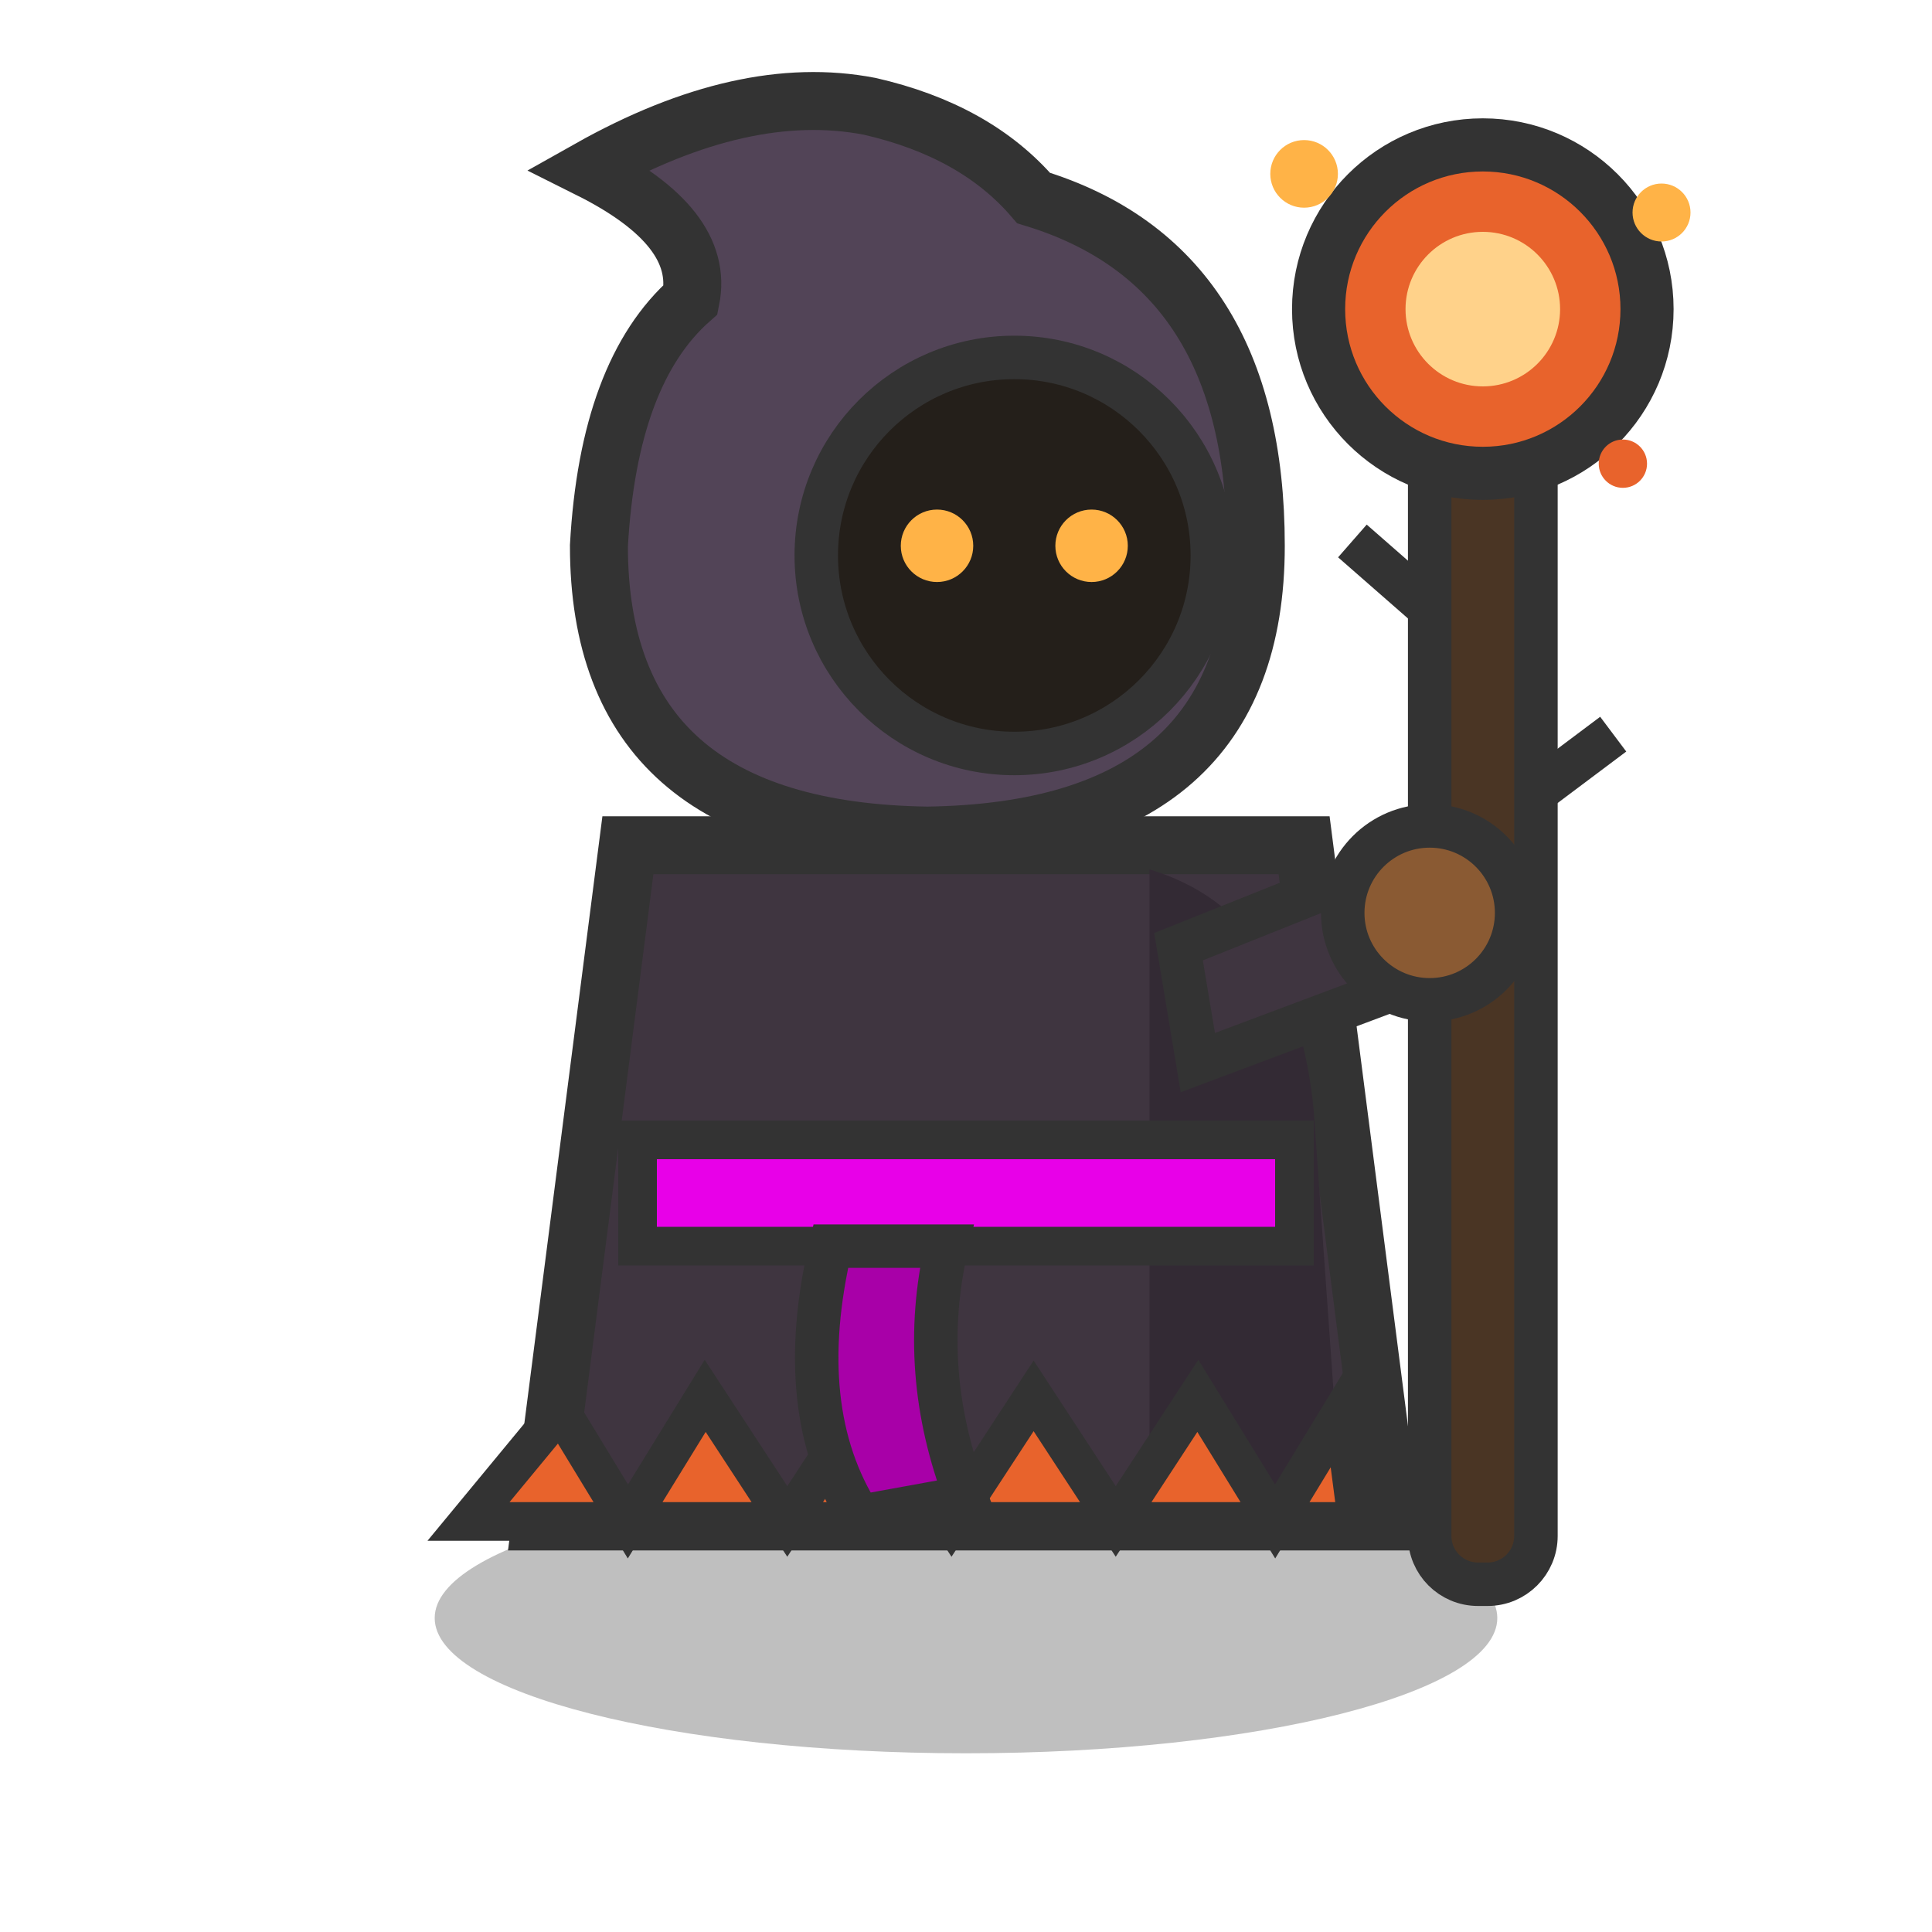
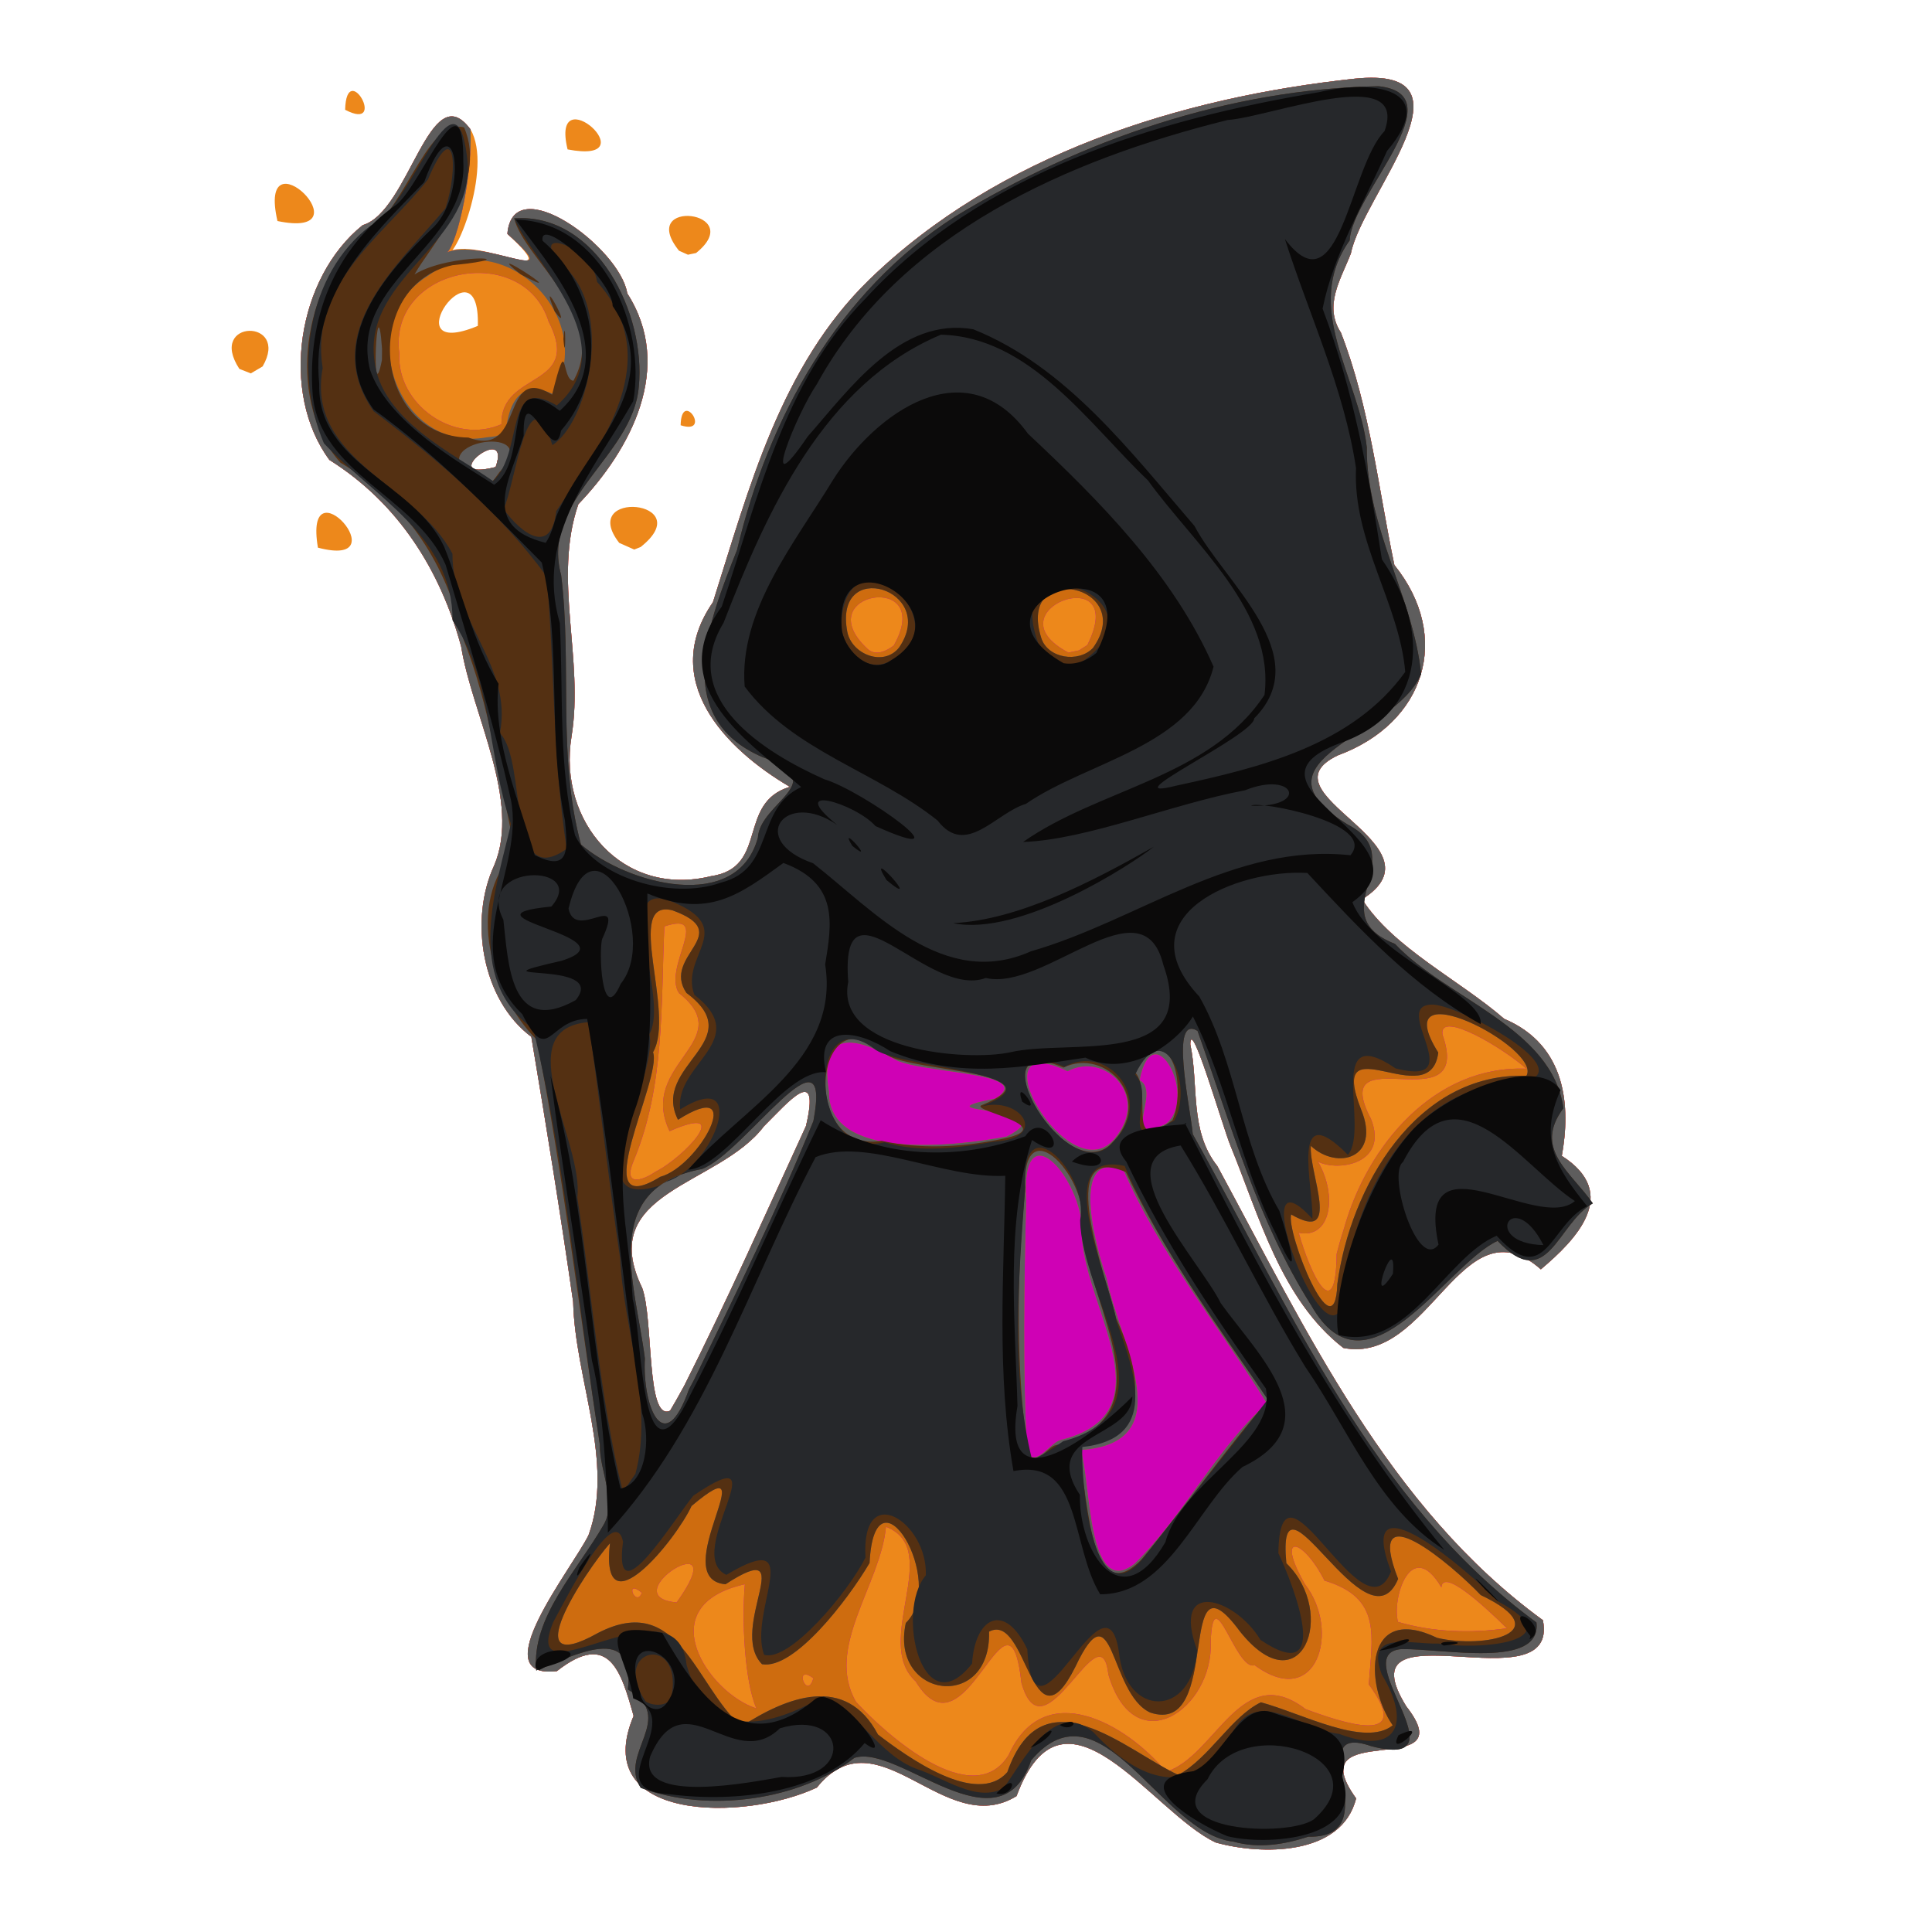
- <svg xmlns="http://www.w3.org/2000/svg" width="40" height="40">
-   <ellipse cx="20" cy="33.5" rx="11" ry="2.8" fill="#000000" opacity="0.25" />
-   <rect x="29.6" y="8.8" width="2.2" height="24" rx="1" fill="#4a3524" stroke="#333333" stroke-width="0.9" />
-   <path d="M29.6 12.6 l-1.6 -1.4 M31.8 16.4 l1.6 -1.2" stroke="#333333" stroke-width="0.9" fill="none" />
-   <circle cx="30.7" cy="6.4" r="3.4" fill="#e8632c" stroke="#333333" stroke-width="1.1" />
-   <circle cx="30.7" cy="6.4" r="1.6" fill="#ffd28a" />
-   <circle cx="27" cy="3.6" r="0.7" fill="#ffb347" />
-   <circle cx="34.4" cy="4.4" r="0.6" fill="#ffb347" />
-   <circle cx="33.6" cy="9.6" r="0.5" fill="#e8632c" />
-   <path d="M13 17.5 h14 l1.8 14 h-17.6 z" fill="#3f3540" stroke="#333333" stroke-width="1.2" />
-   <path d="M23.8 18 q3 0.9 3.4 5 l0.6 8.5 h-4 z" fill="#332a34" />
-   <path d="M11.6 29.2 l1.4 2.3 l1.6 -2.6 l1.7 2.6 l1.7 -2.6 l1.7 2.6 l1.7 -2.6 l1.7 2.6 l1.7 -2.6 l1.6 2.6 l1.4 -2.3 l0.3 2.3 h-18.4 z" fill="#e8632c" stroke="#333333" stroke-width="0.8" />
-   <rect x="13.2" y="23.6" width="13.6" height="2.2" fill="#e800e8" stroke="#333333" stroke-width="0.8" />
-   <path d="M17.2 25.8 q-0.8 3.4 0.6 5.6 l2.2 -0.4 q-1 -2.6 -0.4 -5.2 z" fill="#a800a8" stroke="#333333" stroke-width="0.9" />
-   <path d="M24.4 19.6 L29.4 17.6 L29.6 20.2 L24.8 22 z" fill="#3f3540" stroke="#333333" stroke-width="0.9" />
-   <circle cx="29.6" cy="18.9" r="1.8" fill="#8a5a33" stroke="#333333" stroke-width="0.9" />
-   <g transform="translate(3.4 0.3)">
-     <path d="M9 11 Q9.2 7.4 10.9 5.9 Q11.2 4.4 8.8 3.2 Q12 1.4 14.6 1.9 Q16.8 2.4 18 3.8 Q22.6 5.2 22.6 11 Q22.6 16.9 15.8 17 Q9 16.9 9 11 z" fill="#524457" stroke="#333333" stroke-width="1.2" />
-     <circle cx="17.6" cy="11.2" r="4.1" fill="#241f1a" stroke="#333333" stroke-width="0.9" />
-     <circle cx="16" cy="11" r="0.75" fill="#ffb347" />
-     <circle cx="19.2" cy="11" r="0.75" fill="#ffb347" />
+ <svg xmlns="http://www.w3.org/2000/svg" version="1.1" id="svg1" width="40.000" height="40.000" viewBox="0 0 1270.588 1270.588">
+   <defs id="defs1" />
+   <g id="g1">
+     <g id="g2">
+       <path style="fill:#ed881b" d="m 799.497,1211.714 c -42.159,-19.772 -99.571,-114.904 -130.971,-30.505 -47.463,29.248 -90.809,-55.771 -131.329,-5.613 -47.908,22.496 -149.994,22.522 -120.499,-47.113 -8.207,-29.128 -15.96,-56.513 -50.469,-29.467 -48.874,5.718 10.047,-67.377 20.86,-89.484 17.334,-47.952 -9.005,-102.778 -10.141,-153.281 C 368.605,797.999 359.168,739.915 349.435,681.882 316.675,657.324 308.511,604.808 324.95,569.281 343.038,526.98 310.185,469.136 303.297,425.213 289.669,375.121 262.141,331.034 216.627,302.455 183.848,257.993 195.399,182.699 238.527,148.068 c 30.714,-8.865 44.214,-99.315 70.905,-62.952 15.089,25.612 -11.199,89.259 -15.819,80.815 21.113,-11.344 80.725,25.76 40.265,-11.905 2.565,-43.348 74.189,8.926 78.629,38.904 31.134,48.512 2.37,102.599 -32.158,138.671 -16.912,48.983 3.828,101.732 -4.485,152.705 -9.166,56.423 34.048,106.087 91.7,91.925 38.194,-5.545 16.85,-48.153 51.877,-58.776 C 476.085,492.011 433.613,447.031 468.881,396.034 492.666,321.092 513.33,240.721 571.677,183.936 656.496,101.715 775.861,64.066 891.054,51.738 c 84.322,-8.623 4.851,76.808 -2.646,114.916 -6.687,17.228 -18.065,34.308 -6.559,52.112 19.076,49.154 24.476,101.824 35.156,152.813 38.204,47.504 20.182,104.037 -37.092,125.152 -52.955,25.196 72.675,58.869 15.895,94.692 20.414,31.942 63.66,52.834 93.442,78.63 41.257,17.439 43.713,58.163 37.873,90.115 38.944,24.851 9.318,55.133 -13.778,74.619 -51.982,-45.829 -72.844,62.962 -129.876,51.678 -41.088,-31.853 -55.263,-86.797 -74.282,-133.106 -5.374,-13.274 -26.125,-85.343 -26.388,-66.646 5.672,27.118 -0.618,57.023 17.772,80.143 58.349,107.677 112.394,224.6 214.128,298.678 11.325,57.388 -132.81,-12.709 -89.873,56.636 39.271,50.115 -72.035,6.613 -32.975,60.547 -9.463,38.022 -62.485,37.406 -92.353,28.997 z M 450.011,911.294 c 28.266,-56.116 53.884,-113.781 80.041,-170.734 9.713,-41.387 -11.475,-15.947 -27.614,0.094 -29.813,39.504 -111.053,42.563 -80.093,106.402 7.56,20.696 2.499,88.192 18.354,80.689 l 4.297,-7.407 z M 325.958,307.136 c 10.945,-30.698 -40.834,10.272 0,0 z m -11.709,-92.817 c 1.678,-60.087 -58.27,24.276 0,0 z m -105.166,145.851 c -9.814,-58.165 54.659,14.379 0,0 z m 198.134,-3.154 c -27.524,-35.472 53.122,-28.152 14.089,2.737 l -4.206,1.659 z m 40.405,-77.338 c 0.476,-24.395 21.061,6.793 0,0 z M 157.412,242.597 c -21.484,-32.844 33.74,-33.347 15.307,-1.623 l -7.765,4.587 z m 289.142,-77.715 c -28.051,-34.881 45.679,-26.251 11.229,1.507 l -5.364,1.123 z m -264.082,-19.519 c -13.932,-60.872 60.457,12.519 0,0 z M 373.271,98.259 c -11.907,-49.248 54.647,10.457 0,0 z M 226.979,72.198 c 0.883,-34.248 28.478,14.885 0,0 z" id="path8" />
+       <path style="fill:#cf01b5" d="m 799.497,1211.714 c -42.159,-19.772 -99.571,-114.904 -130.971,-30.505 -47.463,29.248 -90.809,-55.771 -131.329,-5.613 -47.908,22.496 -149.994,22.522 -120.499,-47.113 -8.207,-29.128 -15.96,-56.513 -50.469,-29.467 -48.874,5.718 10.047,-67.377 20.86,-89.484 17.334,-47.952 -9.005,-102.778 -10.141,-153.281 C 368.605,797.999 359.168,739.915 349.435,681.882 316.675,657.324 308.511,604.808 324.95,569.281 343.038,526.98 310.185,469.136 303.297,425.213 289.669,375.121 262.141,331.034 216.627,302.455 183.848,257.993 195.399,182.699 238.527,148.068 c 30.714,-8.865 44.214,-99.315 70.905,-62.952 1.288,35.139 -10.6,80.403 -16.134,81.157 23.391,-10.865 82.427,24.943 40.375,-12.483 3.585,-42.937 74.131,9.272 78.833,39.139 31.134,48.512 2.37,102.599 -32.158,138.671 -16.912,48.983 3.828,101.732 -4.485,152.705 -9.166,56.423 34.048,106.087 91.7,91.925 38.194,-5.545 16.85,-48.153 51.877,-58.776 C 476.085,492.011 433.613,447.031 468.881,396.034 492.666,321.092 513.33,240.721 571.677,183.936 656.496,101.715 775.861,64.066 891.054,51.738 c 84.322,-8.623 4.851,76.808 -2.646,114.916 -6.687,17.228 -18.065,34.308 -6.559,52.112 19.076,49.154 24.476,101.824 35.156,152.813 38.204,47.504 20.182,104.037 -37.092,125.152 -52.955,25.196 72.675,58.869 15.895,94.692 20.414,31.942 63.66,52.834 93.442,78.63 41.257,17.439 43.713,58.163 37.873,90.115 38.944,24.851 9.318,55.133 -13.778,74.619 -51.982,-45.829 -72.844,62.962 -129.876,51.678 -41.088,-31.853 -55.263,-86.797 -74.282,-133.106 -5.374,-13.274 -26.125,-85.343 -26.388,-66.646 5.672,27.118 -0.618,57.023 17.772,80.143 58.349,107.677 112.394,224.6 214.128,298.678 11.325,57.388 -132.81,-12.709 -89.873,56.636 39.271,50.115 -72.035,6.613 -32.975,60.547 -9.463,38.022 -62.485,37.406 -92.353,28.997 z m -136.121,-57.597 c 23.327,-51.609 77.487,-20.394 103.514,11.093 32.797,-10.353 49.14,-73.762 91.74,-41.21 24.175,8.932 71.766,25.102 41.584,-16.244 1.999,-31.376 9.071,-56.793 -29.157,-68.274 -14.245,-28.166 -32.629,-32.156 -12.829,2.398 23.646,30.398 7.949,83.47 -33.142,53.217 -12.311,4.332 -27.314,-58.207 -28.849,-15.432 1.914,44.314 -50.184,80.051 -67.328,21.509 -5.062,-44.771 -42.308,57.937 -57.138,5.647 -8.582,-76.738 -36.129,54.327 -69.579,-1.084 -28.798,-26.089 18.648,-86.788 -19.517,-101.622 -3.684,38.39 -40.399,79.767 -19.66,115.154 19.171,20.962 76.895,72.939 100.362,34.846 z M 497.413,1123.512 c -7.829,-18.227 -9.619,-58.153 -7.561,-81.63 -63.141,14.047 -23.646,71.744 7.561,81.63 z m 37.463,-19.808 c -13.39,-10.094 -4.122,15.171 0,0 z m 456.113,-32.881 c -17.223,-16.873 -42.057,-39.103 -43.062,-26.897 -20.095,-33.882 -32.793,8.046 -28.506,22.723 22.77,6.774 48.167,7.622 71.568,4.174 z m -545.999,-16.984 c 39.592,-54.994 -43.589,-3.748 0,0 z m -22.871,-6.31 c -11.84,-9.949 -4.066,10.185 0,0 z m 27.893,-136.235 c 28.266,-56.116 53.884,-113.781 80.041,-170.734 9.713,-41.387 -11.475,-15.947 -27.614,0.094 -29.813,39.504 -111.053,42.563 -80.093,106.402 7.56,20.696 2.499,88.192 18.354,80.689 l 4.297,-7.407 z m 433.979,-103.765 c 15.165,-53.964 59.118,-107.034 119.775,-104.683 -15.078,-13.603 -57.437,-38.794 -55.116,-22.514 20.978,60.213 -76.424,-0.556 -47.05,55.461 11.812,29.403 -21.182,34.927 -34.776,28.233 12.961,22.378 8.386,51.05 -12.709,46.713 7.388,26.365 24.413,62.989 24.948,13.856 l 2.383,-8.837 z m -452.913,-36.942 c 19.35,-9.672 52.042,-45.469 9.27,-26.664 -21.353,-44.599 46.1,-59.114 6.191,-90.796 -10.945,-16.632 22.435,-54.662 -9.62,-43.849 -2.296,51.832 0.29,105.127 -20.191,154.144 -7.031,16.467 4.651,13.803 14.351,7.165 z M 587.778,424.504 c 27.983,-49.434 -57.689,-35.099 -17.058,2.405 5.33,4.736 12.494,1.126 17.058,-2.405 z m 127.287,-0.268 c 28.665,-57.026 -65.731,-23.116 -12.378,4.941 l 6.923,-1.451 z M 325.958,307.136 c 10.945,-30.698 -40.834,10.272 0,0 z m 3.831,-28.172 c -0.694,-35.495 53.639,-23.404 31.018,-67.518 -16.737,-52.917 -105.826,-36.068 -98.204,20.973 -1.771,33.56 36.2,60.385 67.186,46.546 z" id="path7" />
+       <path style="fill:#ce6c0f" d="m 799.497,1211.714 c -42.159,-19.772 -99.571,-114.904 -130.971,-30.505 -47.463,29.248 -90.809,-55.771 -131.329,-5.613 -47.908,22.496 -149.994,22.522 -120.499,-47.113 -8.207,-29.128 -15.96,-56.513 -50.469,-29.467 -48.874,5.718 10.047,-67.377 20.86,-89.484 17.334,-47.952 -9.005,-102.778 -10.141,-153.281 C 368.605,797.999 359.168,739.915 349.435,681.882 316.675,657.324 308.511,604.808 324.95,569.281 343.038,526.98 310.185,469.136 303.297,425.213 289.669,375.121 262.141,331.034 216.627,302.455 183.848,257.993 195.399,182.699 238.527,148.068 c 30.714,-8.865 44.214,-99.315 70.905,-62.952 1.288,35.139 -10.6,80.403 -16.134,81.157 23.391,-10.865 82.427,24.943 40.375,-12.483 3.585,-42.937 74.131,9.272 78.833,39.139 31.134,48.512 2.37,102.599 -32.158,138.671 -16.912,48.983 3.828,101.732 -4.485,152.705 -9.166,56.423 34.048,106.087 91.7,91.925 38.194,-5.545 16.85,-48.153 51.877,-58.776 C 476.085,492.011 433.613,447.031 468.881,396.034 492.666,321.092 513.33,240.721 571.677,183.936 656.496,101.715 775.861,64.066 891.054,51.738 c 84.322,-8.623 4.851,76.808 -2.646,114.916 -6.687,17.228 -18.065,34.308 -6.559,52.112 19.076,49.154 24.476,101.824 35.156,152.813 38.204,47.504 20.182,104.037 -37.092,125.152 -52.955,25.196 72.675,58.869 15.895,94.692 20.414,31.942 63.66,52.834 93.442,78.63 41.257,17.439 43.713,58.163 37.873,90.115 38.944,24.851 9.318,55.133 -13.778,74.619 -51.982,-45.829 -72.844,62.962 -129.876,51.678 -41.088,-31.853 -55.263,-86.797 -74.282,-133.106 -5.374,-13.274 -26.125,-85.343 -26.388,-66.646 5.672,27.118 -0.618,57.023 17.772,80.143 58.349,107.677 112.394,224.6 214.128,298.678 11.325,57.388 -132.81,-12.709 -89.873,56.636 39.271,50.115 -72.035,6.613 -32.975,60.547 -9.463,38.022 -62.485,37.406 -92.353,28.997 z m -136.121,-57.597 c 23.327,-51.609 77.487,-20.394 103.514,11.093 32.797,-10.353 49.14,-73.762 91.74,-41.21 24.175,8.932 71.766,25.102 41.584,-16.244 1.999,-31.376 9.071,-56.793 -29.157,-68.274 -14.245,-28.166 -32.629,-32.156 -12.829,2.398 23.646,30.398 7.949,83.47 -33.142,53.217 -12.311,4.332 -27.314,-58.207 -28.849,-15.432 1.914,44.314 -50.184,80.051 -67.328,21.509 -5.062,-44.771 -42.308,57.937 -57.138,5.647 -8.582,-76.738 -36.129,54.327 -69.579,-1.084 -28.798,-26.089 18.648,-86.788 -19.517,-101.622 -3.684,38.39 -40.399,79.767 -19.66,115.154 19.171,20.962 76.895,72.939 100.362,34.846 z M 497.413,1123.512 c -7.829,-18.227 -9.619,-58.153 -7.561,-81.63 -63.141,14.047 -23.646,71.744 7.561,81.63 z m 37.463,-19.808 c -13.39,-10.094 -4.122,15.171 0,0 z m 456.113,-32.881 c -17.223,-16.873 -42.057,-39.103 -43.062,-26.897 -20.095,-33.882 -32.793,8.046 -28.506,22.723 22.77,6.774 48.167,7.622 71.568,4.174 z m -545.999,-16.984 c 39.592,-54.994 -43.589,-3.748 0,0 z m -22.871,-6.31 c -11.84,-9.949 -4.066,10.185 0,0 z m 323.958,-19.059 c 32.739,-31.757 53.011,-74.914 87.162,-105.484 -31.399,-50.741 -70.167,-98.057 -94.328,-153.506 -33.048,-13.227 -21.472,40.874 -11.141,71.327 8.467,42.819 49.789,108.31 -17.177,112.786 6.809,17.991 4.024,99.312 35.483,74.877 z m -48.664,-81.398 c 70.818,-17.334 17.154,-85.428 14.213,-132.793 3.323,-35.881 -40.684,-87.674 -36.771,-24.693 -1.307,55.189 -2.409,110.518 0.656,165.65 5.444,10.142 15.595,-6.661 21.902,-8.165 z M 450.011,911.294 c 28.266,-56.116 53.884,-113.781 80.041,-170.734 9.713,-41.387 -11.475,-15.947 -27.614,0.094 -29.813,39.504 -111.053,42.563 -80.093,106.402 7.56,20.696 2.499,88.192 18.354,80.689 l 4.297,-7.407 z m 433.979,-103.765 c 15.165,-53.964 59.118,-107.034 119.775,-104.683 -15.078,-13.603 -57.437,-38.794 -55.116,-22.514 20.978,60.213 -76.424,-0.556 -47.05,55.461 11.812,29.403 -21.182,34.927 -34.776,28.233 12.961,22.378 8.386,51.05 -12.709,46.713 7.388,26.365 24.413,62.989 24.948,13.856 l 2.383,-8.837 z m -452.913,-36.942 c 19.35,-9.672 52.042,-45.469 9.27,-26.664 -21.353,-44.599 46.1,-59.114 6.191,-90.796 -10.945,-16.632 22.435,-54.662 -9.62,-43.849 -2.296,51.832 0.29,105.127 -20.191,154.144 -7.031,16.467 4.651,13.803 14.351,7.165 z M 662.118,747.47 c 42.48,-21.662 -64.064,-13.964 -7.306,-25.013 27.841,-18.008 -52.99,-16.177 -67.581,-26.498 -26.976,-15.474 -48.62,-17.492 -42.072,22.033 -0.649,46.32 85.287,35.46 116.959,29.479 z m 71.547,0.6 c 22.601,-27.85 -7.292,-56.657 -31.566,-43.564 -63.017,-30.675 1.781,82.103 31.566,43.564 z m 33.093,-8.897 c 21.844,-17.102 -8.64,-73.867 -17.296,-28.773 14.466,7.733 -13.789,43.706 17.296,28.773 z M 587.778,424.504 c 27.983,-49.434 -57.689,-35.099 -17.058,2.405 5.33,4.736 12.494,1.126 17.058,-2.405 z m 127.287,-0.268 c 28.665,-57.026 -65.731,-23.116 -12.378,4.941 l 6.923,-1.451 z M 325.958,307.136 c 10.945,-30.698 -40.834,10.272 0,0 z m 3.831,-28.172 c -0.694,-35.495 53.639,-23.404 31.018,-67.518 -16.737,-52.917 -105.826,-36.068 -98.204,20.973 -1.771,33.56 36.2,60.385 67.186,46.546 z" id="path6" />
+       <path style="fill:#5e5d5d" d="m 799.497,1211.714 c -42.159,-19.772 -99.571,-114.904 -130.971,-30.505 -47.463,29.248 -90.809,-55.771 -131.329,-5.613 -47.908,22.496 -149.994,22.522 -120.499,-47.113 -8.207,-29.128 -15.96,-56.513 -50.469,-29.467 -48.874,5.718 10.047,-67.377 20.86,-89.484 17.334,-47.952 -9.005,-102.778 -10.141,-153.281 C 368.605,797.999 359.168,739.915 349.435,681.882 316.675,657.324 308.511,604.808 324.95,569.281 343.038,526.98 310.185,469.136 303.297,425.213 289.669,375.121 262.141,331.034 216.627,302.455 183.848,257.993 195.399,182.699 238.527,148.068 c 30.714,-8.865 44.214,-99.315 70.905,-62.952 1.288,35.139 -10.6,80.403 -16.134,81.157 23.391,-10.865 82.427,24.943 40.375,-12.483 3.585,-42.937 74.131,9.272 78.833,39.139 31.134,48.512 2.37,102.599 -32.158,138.671 -16.912,48.983 3.828,101.732 -4.485,152.705 -9.166,56.423 34.048,106.087 91.7,91.925 38.194,-5.545 16.85,-48.153 51.877,-58.776 C 476.085,492.011 433.613,447.031 468.881,396.034 492.666,321.092 513.33,240.721 571.677,183.936 656.496,101.715 775.861,64.066 891.054,51.738 c 84.322,-8.623 4.851,76.808 -2.646,114.916 -6.687,17.228 -18.065,34.308 -6.559,52.112 19.076,49.154 24.476,101.824 35.156,152.813 38.204,47.504 20.182,104.037 -37.092,125.152 -52.955,25.196 72.675,58.869 15.895,94.692 20.414,31.942 63.66,52.834 93.442,78.63 41.257,17.439 43.713,58.163 37.873,90.115 38.944,24.851 9.318,55.133 -13.778,74.619 -51.982,-45.829 -72.844,62.962 -129.876,51.678 -41.088,-31.853 -55.263,-86.797 -74.282,-133.106 -5.374,-13.274 -26.125,-85.343 -26.388,-66.646 5.672,27.118 -0.618,57.023 17.772,80.143 58.349,107.677 112.394,224.6 214.128,298.678 11.325,57.388 -132.81,-12.709 -89.873,56.636 39.271,50.115 -72.035,6.613 -32.975,60.547 -9.463,38.022 -62.485,37.406 -92.353,28.997 z M 662.483,1165.412 c 23.307,-66.734 78.281,-13.814 112.476,1.888 20.746,-11.517 34.81,-38.417 54.309,-47.771 26.776,7.207 68.37,29.824 86.645,15.136 -19.184,-27.828 -18.227,-80.347 29.23,-57.525 31.47,7.383 80.322,-3.591 28.649,-28.148 -18.199,-19.262 -77.513,-69.826 -54.303,-10.62 -20.514,49.173 -80.301,-82.435 -73.518,-10.313 33.933,32.935 9.655,95.236 -30.552,44.802 -42.96,-58.136 -10.675,69.657 -59.048,53.383 -27.204,-12.765 -23.611,-84.204 -49.192,-29.962 -28.973,57.724 -31.453,-36.643 -56.71,-23.233 1.408,52.955 -65.486,44.083 -54.763,-5.687 27.833,-27.302 -20.509,-106.966 -23.831,-39.46 -14.246,24.212 -49.516,70.303 -70.724,66.574 -22.939,-23.337 26.528,-85.259 -24.036,-52.575 -39.871,-3.51 29.225,-94.928 -22.326,-51.467 -10.255,22.411 -60.251,83.582 -53.663,24.511 -16.378,18.653 -63.207,89.98 -7.827,58.975 53.187,-27.501 63.888,34.51 94.31,61.445 29.758,-19.31 68.611,-34.803 89.792,5.357 19.145,14.596 64.969,47.834 85.081,24.691 z m 83.593,-136.941 c 32.739,-31.757 53.011,-74.914 87.162,-105.484 -31.399,-50.741 -70.167,-98.057 -94.328,-153.506 -33.048,-13.227 -21.472,40.874 -11.141,71.327 8.467,42.819 49.789,108.31 -17.177,112.786 6.809,17.991 4.024,99.312 35.483,74.877 z m -48.664,-81.398 c 70.818,-17.334 17.154,-85.428 14.213,-132.793 3.323,-35.881 -40.684,-87.674 -36.771,-24.693 -1.307,55.189 -2.409,110.518 0.656,165.65 5.444,10.142 15.595,-6.661 21.902,-8.165 z M 450.011,911.294 c 28.266,-56.116 53.884,-113.781 80.041,-170.734 9.713,-41.387 -11.475,-15.947 -27.614,0.094 -29.813,39.504 -111.053,42.563 -80.093,106.402 7.56,20.696 2.499,88.192 18.354,80.689 l 4.297,-7.407 z m 429.495,-66.853 c 8.461,-63.534 51.671,-139.348 124.338,-136.938 10.886,-17.958 -93.609,-71.954 -57.961,-15.287 -5.099,41.347 -73.79,-21.066 -50.735,37.46 13.245,32.249 -15.858,40.072 -33.067,23.898 -1.355,18.252 20.725,64.623 -12.951,45.109 -3.449,11.553 28.712,92.885 30.377,45.758 z M 434.198,773.954 c 25.772,-6.88 57.856,-66.741 11.683,-37.532 -18.123,-36.019 48.214,-51.644 5.545,-83.428 -16.685,-24.684 33.188,-38.881 -9.104,-54.284 -32.368,-8.232 2.174,67.164 -12.852,93.309 6.392,17.124 -45.663,113.019 4.728,81.936 z M 662.118,747.47 c 42.48,-21.662 -64.064,-13.964 -7.306,-25.013 27.841,-18.008 -52.99,-16.177 -67.581,-26.498 -26.976,-15.474 -48.62,-17.492 -42.072,22.033 -0.649,46.32 85.287,35.46 116.959,29.479 z m 71.547,0.6 c 22.601,-27.85 -7.292,-56.657 -31.566,-43.564 -63.017,-30.675 1.781,82.103 31.566,43.564 z m 33.093,-8.897 c 21.844,-17.102 -8.64,-73.867 -17.296,-28.773 14.466,7.733 -13.789,43.706 17.296,28.773 z M 591.369,425.725 c 25.849,-37.994 -43.767,-59.632 -34.093,-9.979 3.086,14.763 24.112,22.946 34.093,9.979 z m 127.423,0.403 c 29.364,-41.267 -50.147,-58.326 -34.094,-6.857 4.149,13.891 24.672,16.815 34.094,6.857 z M 325.958,307.136 c 10.945,-30.698 -40.834,10.272 0,0 z m 6.654,-22.525 c 1.843,-21.602 11.109,-34.873 30.899,-25.489 30.944,-50.398 -34.069,-113.392 -82.208,-77.623 -49.874,30.587 -20.365,116.786 38.619,106.126 l 5.706,-0.669 z" id="path5" />
+       <path style="fill:#543012" d="m 811.19,1211.154 c -47.816,-4.969 -87.045,-107.809 -133.034,-53.467 -20.863,61.096 -87.209,-11.163 -116.274,-1.606 -36.418,28.022 -95.809,36.353 -140.471,19.699 -15.078,-22.831 24.168,-45.803 -8.489,-64.68 5.234,-44.613 -35.055,-22.424 -60.266,-12.52 -3.248,-34.858 27.132,-65.897 44.138,-95.473 9.359,-15.41 -2.665,-35.698 -2.348,-53.17 -13.617,-88.755 -24.16,-178.093 -41.494,-266.19 -29.54,-29.144 -47.572,-89.883 -14.129,-124.051 -10.379,-47.149 -16.914,-96.231 -34.014,-139.156 -10.437,-47.856 -36.981,-90.259 -80.91,-116.249 -34.445,-38.405 -26.008,-110.332 9.593,-145.52 32.018,-13.366 45.553,-81.77 71.714,-74.976 16.301,37.347 -22.85,78.869 -32.617,96.696 23.217,-14.479 78.34,-11.436 24.957,-6.073 -59.669,13.082 -52.848,112.58 10.529,113.346 37.54,14.247 20.578,-49.521 55.001,-28.209 10.648,-42.493 5.782,-9.707 14.025,-9.146 23.572,-42.037 -32.555,-79.911 -38.945,-106.821 54.536,-3.744 86.728,63.154 81.944,110.721 -3.701,45.838 -64.706,73.623 -51.076,123.882 7.311,58.84 -2.656,119.148 13.065,177.239 30.556,26.069 102.592,45.574 116.324,-4.478 1.284,-23.351 49.427,-37.161 3.308,-52.915 -61.405,-26.078 -35.201,-90.39 -16.994,-136.396 20.544,-86.878 66.552,-170.041 143.232,-219.114 83.552,-50.671 180.472,-84.103 278.672,-85.824 51.529,5.521 -17.755,71.378 -18.993,101.372 -31.464,44.211 6.001,89.844 11.23,136.029 -0.343,53.028 30.859,99.599 35.732,149.162 -16.754,40.626 -117.461,56.553 -48.05,99.126 41.947,21.704 -18.126,59.136 30.839,78.33 33.967,36.176 103.536,55.208 110.787,108.103 -19.998,26.845 4.751,41.645 19.353,62.57 -23.557,13.279 -29.528,59.551 -62.619,24.69 -33.614,15.221 -85.618,107.588 -122.569,42.388 -35.214,-55.473 -53.024,-119.428 -74.774,-180.496 -18.41,-11.162 -5.029,48.575 -3.126,67.938 63.846,113.954 117.506,241.501 226.017,321.114 3.418,30.719 -61.069,17.063 -88.835,17.508 -36.828,3.011 43.451,80.447 -19.865,63.827 -47.897,-16.601 12.717,60.716 -41.336,59.548 -15.895,5.175 -32.815,7.917 -49.232,3.244 z M 662.483,1165.412 c 23.307,-66.734 78.281,-13.814 112.476,1.888 20.746,-11.517 34.81,-38.417 54.309,-47.771 26.776,7.207 68.37,29.824 86.645,15.136 -19.184,-27.828 -18.227,-80.347 29.23,-57.525 31.47,7.383 80.322,-3.591 28.649,-28.148 -18.199,-19.262 -77.513,-69.826 -54.303,-10.62 -20.514,49.173 -80.301,-82.435 -73.518,-10.313 33.933,32.935 9.655,95.236 -30.552,44.802 -42.96,-58.136 -10.675,69.657 -59.048,53.383 -27.204,-12.765 -23.611,-84.204 -49.192,-29.962 -28.973,57.724 -31.453,-36.643 -56.71,-23.233 1.408,52.955 -65.486,44.083 -54.763,-5.687 27.833,-27.302 -20.509,-106.966 -23.831,-39.46 -14.246,24.212 -49.516,70.303 -70.724,66.574 -22.939,-23.337 26.528,-85.259 -24.036,-52.575 -39.871,-3.51 29.225,-94.928 -22.326,-51.467 -10.255,22.411 -60.251,83.582 -53.663,24.511 -16.378,18.653 -63.207,89.98 -7.827,58.975 53.187,-27.501 63.888,34.51 94.31,61.445 29.758,-19.31 68.611,-34.803 89.792,5.357 19.145,14.596 64.969,47.834 85.081,24.691 z m 87.879,-139.493 c 28.51,-33.769 57.008,-74.978 83.8,-105.027 -33.451,-48.611 -68.361,-96.469 -93.739,-150.037 -47.736,-20.845 -12.881,68.308 -6.429,96.034 17.399,38.095 23.114,77.739 -25.87,85.031 7.71,22.133 6.409,110.007 42.239,73.999 z m -56.152,-75.453 c 75.106,-18.023 23.005,-89.269 17.403,-140.011 7.258,-33.868 -40.42,-85.736 -37.535,-26.861 -5.603,57.703 -6.054,116.161 2.176,173.614 4.85,8.215 12.791,-5.896 17.956,-6.742 z M 456.632,907.059 c 27.032,-56.072 54.971,-112.206 78.299,-169.767 13.014,-68.432 -45.494,21.234 -73.305,31.51 -67.994,12.745 -43.665,75.764 -37.521,124.573 -1.689,31.446 12.514,66.866 28.981,20.349 z M 879.506,844.441 c 8.461,-63.534 51.671,-139.348 124.338,-136.938 10.886,-17.958 -93.609,-71.954 -57.961,-15.287 -5.099,41.347 -73.79,-21.066 -50.735,37.46 13.245,32.249 -15.858,40.072 -33.067,23.898 -1.355,18.252 20.725,64.623 -12.951,45.109 -3.449,11.553 28.712,92.885 30.377,45.758 z M 434.198,773.954 c 25.772,-6.88 57.856,-66.741 11.683,-37.532 -18.123,-36.019 48.214,-51.644 5.545,-83.428 -16.685,-24.684 33.188,-38.881 -9.104,-54.284 -32.368,-8.232 2.174,67.164 -12.852,93.309 6.392,17.124 -45.663,113.019 4.728,81.936 z M 730.45,752.462 c 29.903,-29.169 -3.514,-63.914 -31.02,-50.338 -59.68,-25.447 0.885,79.275 31.02,50.338 z m -73.956,-2.939 c 44.538,-8.26 -17.031,-18.557 -11.33,-22.513 54.544,-22.239 -44.045,-21.798 -61.685,-33.154 -47.697,-45.044 -58.763,65.491 -3.616,56.43 25.082,5.556 51.581,4.214 76.632,-0.763 z m 114.548,-12.8 c 8.931,-19.29 0.954,-69.383 -25.63,-32.735 14.388,13.101 -6.806,56.125 25.63,32.735 z M 591.369,425.725 c 25.849,-37.994 -43.767,-59.632 -34.093,-9.979 3.086,14.763 24.112,22.946 34.093,9.979 z m 127.423,0.403 c 29.364,-41.267 -50.147,-58.326 -34.094,-6.857 4.149,13.891 24.672,16.815 34.094,6.857 z M 329.647,309.181 c 29.175,-33.052 -60.784,-17.174 -13.975,7.02 5.236,8.714 11.357,-4.925 13.975,-7.02 z m -78.396,-79.769 c -3.345,-47.734 -7.446,44.435 -0.071,7.4 z m 119.287,-6.353 c 1.567,-19.275 1.567,19.275 0,0 z m -5.703,-18.166 c -11.992,-29.666 13.759,17.979 0,0 z m -22.481,-24.512 c -29.178,-23.116 38.242,20.31 0,0 z" id="path4" />
+       <path style="fill:#26282b" d="m 811.19,1211.154 c -47.816,-4.969 -87.045,-107.809 -133.034,-53.467 -20.863,61.096 -87.209,-11.163 -116.274,-1.606 -36.418,28.022 -95.809,36.353 -140.471,19.699 -15.078,-22.831 24.168,-45.803 -8.489,-64.68 5.234,-44.613 -35.055,-22.424 -60.266,-12.52 -3.252,-34.837 27.105,-65.863 44.102,-95.421 9.298,-15.405 -2.586,-35.681 -2.222,-53.14 C 380.241,858.942 371.945,766.336 350.803,676.781 304.241,643.441 327.011,581.81 336.031,541.831 320.512,496.746 324.069,447.391 297.581,407.897 298.026,352.971 245.501,326.421 213.013,291.52 193.133,245.17 201.402,180.051 243.949,148.235 c 25.75,-9.462 55.227,-108.949 63.124,-45.687 8.15,56.582 -67.793,78.09 -60.927,133.868 3.919,40.126 53.912,62.689 78.046,79.947 20.805,-18.931 6.758,-70.457 41.993,-49.708 45.72,-40.127 -16.56,-94.619 -28.028,-123.067 54.536,-3.744 86.728,63.154 81.944,110.721 -3.701,45.838 -64.706,73.623 -51.076,123.882 7.311,58.84 -2.656,119.148 13.065,177.239 30.556,26.069 102.592,45.574 116.324,-4.478 1.284,-23.351 49.427,-37.161 3.308,-52.915 -61.405,-26.078 -35.201,-90.39 -16.994,-136.396 20.544,-86.878 66.552,-170.041 143.232,-219.114 83.552,-50.671 180.472,-84.103 278.672,-85.824 51.529,5.521 -17.755,71.378 -18.993,101.372 -31.464,44.211 6.001,89.844 11.23,136.029 -0.343,53.028 30.859,99.599 35.732,149.162 -16.754,40.626 -117.461,56.553 -48.05,99.126 41.947,21.704 -18.126,59.136 30.839,78.33 33.967,36.176 103.536,55.208 110.787,108.103 -19.998,26.845 4.751,41.645 19.353,62.57 -23.557,13.279 -29.528,59.551 -62.619,24.69 -33.614,15.221 -85.618,107.588 -122.569,42.388 -35.214,-55.473 -53.024,-119.428 -74.774,-180.496 -18.41,-11.162 -5.029,48.575 -3.126,67.938 63.846,113.954 117.506,241.501 226.017,321.114 3.418,30.719 -61.069,17.063 -88.835,17.508 -36.828,3.011 43.451,80.447 -19.865,63.827 -47.897,-16.601 12.717,60.716 -41.336,59.548 -15.895,5.175 -32.815,7.917 -49.232,3.244 z m -151.113,-35.315 c 12.914,-17.566 32.935,-58.811 58.943,-36.699 29.759,32.161 65.478,45.787 90.89,1.549 16.111,-32.482 45.022,-3.416 70.762,-0.397 39.314,14.819 47.025,-8.142 28.068,-39.017 -11.192,-29.505 18.759,-19.757 37.254,-20.39 26.017,4.389 89.908,-0.607 39.104,-27.768 -18.867,-19.546 -95.202,-85.424 -70.275,-19.637 -18.334,46.57 -73.021,-86.969 -74.094,-12.026 9.499,19.859 36.807,89.662 -11.765,57.034 -17,-28.136 -59.081,-40.594 -41.664,6.838 -3.428,44.996 -47.319,44.251 -51.453,1.028 -8.934,-59.569 -56.32,74.418 -60.234,-1.696 -14.943,-31.433 -34.409,-21.175 -36.326,9.405 -32.743,41.756 -50.601,-34.323 -30.429,-58.024 1.423,-34.895 -42.713,-63.426 -39.663,-11.691 -11.699,23.257 -50.063,68.871 -66.678,63.938 -10.636,-28.153 29.02,-84.771 -24.79,-52.566 -29.629,-13.646 37.778,-92.574 -21.713,-52.108 -11.69,13.86 -53.113,82.161 -46.278,30.312 -5.437,-26.224 -36.708,36.069 -45.926,52.949 -22.784,55.442 81.729,-31.807 87.749,28.188 14.814,51.086 54.387,40.754 89.969,20.678 21.416,8.412 36.79,38.697 61.518,47.67 17.077,5.403 39.693,22.572 57.03,12.432 z m -218.227,-61.252 c 6.708,-41.337 -40.95,-29.883 -17.241,4.378 4.941,3.321 16.211,3.578 17.241,-4.378 z m 310.439,-90.353 C 778.734,990.005 810.573,950.811 833.729,920.358 800.499,870.347 763.571,822.261 739.609,766.793 c -49.686,-10.981 -10.538,72.321 -5.275,102.369 12.066,33.812 28.097,76.968 -22.53,82.472 -1.025,17.15 5.335,114.99 40.486,72.602 z M 417.902,969.214 c 12.177,-45.67 -7.799,-94.925 -10.091,-141.82 -7.673,-51.581 -13.286,-103.774 -20.787,-155.164 -53.673,4.387 -2.954,78.898 -7.346,115.209 9.759,63.953 14.51,129.988 29.582,192.326 l 3.535,-3.099 5.106,-7.451 z m 281.302,-21.375 c 74.971,-19.83 11.875,-94.695 11.154,-145.387 5.934,-30.515 -39.103,-77.524 -36.144,-21.595 -4.277,59.196 -9.74,121.511 4.528,179.113 7.425,-2.955 13.872,-7.734 20.463,-12.131 z M 456.632,907.059 c 27.032,-56.072 54.971,-112.206 78.299,-169.767 13.014,-68.432 -45.494,21.234 -73.305,31.51 -67.994,12.745 -43.665,75.764 -37.521,124.573 -1.689,31.446 12.514,66.866 28.981,20.349 z M 882.118,860.471 c 4.473,-63.689 39.676,-144.423 112.47,-148.354 53.712,-3.194 -32.306,-50.137 -51.744,-51.41 -30.607,-1.146 25.829,54.958 -24.976,41.953 -47.354,-32.189 -16.818,39.251 -31.387,56.871 -38.786,-39.416 -22.59,21.061 -23.371,42.051 -45.417,-49.647 4.254,89.953 19.007,58.89 z M 438.403,777.087 c 31.395,-9.55 55.036,-76.196 8.929,-47.479 -3.667,-30.081 47.892,-45.473 9.293,-75.388 -9.593,-25.99 28.713,-43.15 -13.953,-60.936 -41.879,-17.433 -1.752,62.785 -15.603,86.735 6.227,30.021 -50.313,117.172 5.651,100.006 z m 215.579,-26.272 c 36.471,-2.388 17.298,-30.363 -8.805,-23.058 56.764,-21.729 -50.355,-25.033 -69.176,-37.198 -44.609,-35.47 -46.042,73.546 5.735,60.69 23.629,7.161 48.437,3.662 72.246,-0.434 z m 78.662,-0.462 c 27.127,-27.446 -4.017,-64.449 -32.552,-48.78 -62.481,-27.375 3.817,85.806 32.552,48.78 z m 39.599,-13.419 c 13.094,-23.45 -6.889,-70.128 -25.681,-30.246 15.107,15.814 -15.445,53.026 25.681,30.246 z M 372.706,558.246 c -9.256,-59.31 -7.939,-119.533 -13.142,-179.058 -31.164,-42.833 -72.307,-77.303 -113.917,-108.776 -36.207,-51.838 16.595,-96.494 47.299,-133.384 8.605,-25.973 6.48,-61.844 -11.492,-19.004 -30.014,38.068 -77.999,68.238 -69.244,124.058 -11.152,60.575 61.699,76.544 85.359,122.143 -0.379,43.928 39.942,74.091 31.168,117.908 18.487,18.871 3.436,104.741 43.968,76.112 z m 213.255,-123.972 c 47.951,-25.103 -27.837,-86.941 -32.549,-26.49 -1.971,16.18 15.889,37.109 32.549,26.49 z m 127.059,0 c 56.711,-41.45 -55.953,-80.507 -30.166,-11.181 6.642,9.546 18.563,19.469 30.166,11.181 z M 365.838,336.087 c 29.975,-43.67 72.653,-99.828 26.799,-150.739 -3.285,-25.372 -51.969,-38.667 -18.481,-7.023 28.617,31.646 11.746,99.891 -10.869,114.413 -16.318,-50.405 -24.3,26.207 -32.117,42.047 11.404,15.812 31.323,31.08 34.669,1.302 z" id="path3" />
+       <path style="fill:#0b0a0a" d="m 807.102,1207.55 c -22.79,-9.284 -67.514,-37.144 -22.193,-42.733 18.869,-7.939 29.817,-44.701 50.756,-39.021 27.964,10.884 55.509,8.687 46.877,42.908 15.604,41.482 -50.29,45.295 -75.44,38.846 z m 57.006,-11.08 c 46.32,-40.722 -47.902,-71.407 -69.972,-26.334 -34.879,34.675 53.153,38.452 69.972,26.334 z m -422.8,-16.375 c -51.837,-2.676 12.956,-48.485 -24.875,-63.168 -4.434,-30.427 -29.176,-51.698 19.09,-43.006 23.447,41.008 52.962,83.632 100.406,43.617 14.333,-11.159 55.518,45.624 32.703,28.815 -27.557,33.228 -85.373,39.08 -127.324,33.743 z m 72.743,-11.494 c 47.885,3.149 43.121,-45.327 -1.151,-31.977 -30.929,29.979 -63.113,-33.502 -85.337,18.591 -8.711,32.267 68.787,16.396 86.488,13.387 z m -76.218,-47.76 c 23.758,-30.487 -34.435,-57.276 -16.697,-7.29 0.488,7.335 10.314,14.877 16.697,7.29 z m 217.461,58.594 c 15.687,-16.856 11.692,3.347 0,0 z m 22.353,-29.935 c 19.845,-21.505 17.198,-6.934 0,0 z m 242.118,-8.372 c 24.041,-11.268 -8.797,17.31 0,0 z m -222.867,-6.686 c 14.786,-6.835 9.227,5.712 0,0 z M 352.307,1096.778 c -3.168,-17.861 48.433,-12.307 6.299,-0.489 l -4.071,2.064 -2.228,-1.575 z m 554.522,-11.131 c 25.355,-14.648 27.583,-4.316 0,0 z m 42.621,-3.438 c 25.021,-2.374 -9.206,-4.183 0,-5e-4 z m 57.021,-6.256 c -20.813,-26.201 14.621,-6.311 -0.528,2.137 z m -29.744,-30.541 c -23.14,-25.422 27.915,26.225 0,0 z m -253.178,3.078 c -19.555,-31.717 -11.963,-90.041 -57.035,-81.006 -11.299,-64.198 -6.216,-129.562 -5.393,-194.213 -40.637,2.059 -91.925,-25.804 -124.734,-12.276 -43.715,82.972 -72.055,177.044 -136.611,246.946 0.334,-11.226 -2.217,-82.232 -10.475,-113.047 -8.47,-62.601 -19.431,-124.87 -27.27,-187.54 24.941,88.469 24.778,182.383 46.072,271.619 16.797,-3.334 20.031,-32.855 14.159,-49.682 -12.93,-86.259 -21.036,-173.383 -36.114,-259.199 -25.595,0.217 -25.344,31.433 -42.699,-3.134 -43.839,-43.01 1.67,-94.391 -7.418,-140.781 -11.919,-54.052 -27.672,-102.673 -42.956,-154.736 -19.775,-45.073 -82.546,-59.674 -87.426,-111.796 -3.814,-49.577 14.031,-96.375 55.492,-125.417 16.775,-14.369 44.084,-88.206 43.55,-27.95 3.311,55.475 -75.571,78.589 -61.367,136.838 11.713,34.426 57.78,60.337 81.674,75.657 24.296,-16.608 3.167,-78.922 43.14,-48.607 44.511,-40.222 -9.456,-98.255 -28.952,-125.726 56.619,1.099 86.109,69.817 77.248,119.423 -25.877,45.542 -64.965,88.333 -48.265,145.896 2.416,46.654 -1.178,93.407 10.059,139.756 13.221,27.32 63.039,42.775 95.994,30.922 35.901,-9.131 21.748,-48.363 52.709,-62.837 -32.637,-28.238 -91.651,-65.315 -52.259,-118.689 23.746,-70.652 40.269,-147.541 94.554,-202.579 76.192,-82.981 190.487,-117.723 298.433,-135.738 34.381,-8.34 79.935,-2.913 44.552,38.634 -14.999,33.635 -35.298,68.121 -42.402,103.752 20.133,53.161 30.335,108.999 38.994,164.88 30.957,44.433 30.766,100.58 -27.822,120.972 -75.561,28.563 64.767,64.132 8.434,104.482 12.678,33.78 87.022,61.068 84.332,80.199 -44.853,-24.893 -79.677,-62.561 -113.953,-99.401 -46.215,-2.722 -121.054,27.98 -71.074,81.247 24.565,43.292 27.247,97.58 52.692,141.007 6.931,21.341 15.274,53.874 -2.175,15.371 -23.387,-45.72 -31.814,-97.868 -54.717,-143.237 -10.438,17.115 -41.792,40.858 -70.695,27.06 -40.874,6.058 -82.761,14.621 -128.365,-4.27 -20.62,-13.714 -50.024,-19.25 -42.254,13.885 -27.76,-2.695 -65.024,62.869 -90.599,64.057 34.84,-40.299 100.028,-72.002 90.067,-134.924 4.289,-26.662 9.291,-53.21 -27.467,-66.78 -29.367,21.385 -49.658,36.49 -89.451,20.075 -0.525,44.921 7.964,94.348 -7.287,139.609 -17.12,46.446 -4.927,78.485 -2.362,127.191 6.822,27.533 5.315,131.47 38.247,62.249 30.549,-58.957 56.214,-120.266 85.404,-179.888 39.137,25.548 91.679,26.593 134.502,10.493 13.166,-19.886 32.405,21.281 4.431,2.498 -17.621,54.582 -11.085,117.192 -9.547,174.919 -11.86,68.822 54.198,15.63 75.562,-6.265 -0.461,27.852 -61.36,23.973 -34.526,64.7 -0.509,38.244 27.223,81.1 56.249,31.069 10.54,-39.818 73.485,-65.245 66.05,-101.052 -33.935,-47.669 -66.662,-96.211 -91.795,-149.208 -22.329,-26.958 48.807,-22.756 38.527,-25.425 C 828.421,836.041 879.985,934.392 949.882,1019.294 906.417,991.896 886.834,940.026 858.436,898.941 829.283,851.472 805.809,800.494 776.466,753.34 c -52.045,8.311 12.941,76.217 26.387,103.722 24.307,33.968 73.671,79.326 14.243,107.708 -30.314,26.239 -48.719,83.828 -93.546,83.72 z M 664.39,692.044 c 38.253,-9.045 125.25,11.03 100.636,-57.637 -13.557,-55.465 -78.065,17.845 -116.709,8.766 -37.986,14.157 -96.205,-71.904 -90.466,2.617 -9.267,45.017 77.667,52.466 106.539,46.255 z M 378.638,657.73 c 22.263,-27.329 -74.816,-10.975 -9.418,-25.846 49.832,-15.471 -73.279,-29.227 -6.635,-35.672 25.016,-28.582 -50.908,-29.053 -31.552,8.633 3.291,28.167 4.245,77.062 47.605,52.885 z m 29.588,-10.747 c 26.225,-32.453 -18.652,-115.526 -34.338,-49.398 4.584,22.056 37.438,-13.371 22.182,19.844 -2.45,6.947 -0.483,58.624 12.156,29.553 z m 269.811,-21.372 c 70.244,-20.129 133.663,-71.485 210.083,-63.15 18.412,-21.454 -61.936,-36.171 -65.276,-32.581 38.474,1.341 28.719,-23.416 -4.14,-10.119 -47.688,8.903 -103.949,32.561 -145.859,33.963 50.381,-35.386 122.656,-42.103 158.754,-96.712 6.947,-55.063 -46.377,-99.047 -76.662,-141.109 -39.101,-37.246 -77.454,-94.457 -136.152,-95.784 -77.228,32.483 -114.42,116.02 -142.937,189.501 -30.392,49.95 27.16,85.438 66.29,102.867 25.24,7.418 97.098,59.227 33.671,30.812 -13.484,-15.129 -59.825,-28.666 -25.221,-0.784 -34.335,-23.677 -59.373,10.095 -15.858,25.201 40.552,31.763 86.049,83.513 143.307,57.895 z m -51.214,-18.518 c 42.911,-2.009 91.388,-27.24 131.925,-50.192 -14.595,11.738 -88.351,59.427 -131.925,50.192 z m -43.78,-28.287 c -15.595,-24.972 25.751,21.321 0,0 z m -22.557,-22.554 c -10.211,-16.63 17.062,13.96 0,0 z m 56.118,-16.631 c -40.187,-32.221 -95.281,-45.776 -126.866,-88.137 -3.99,-49.692 33.288,-94.963 58.189,-136.008 27.996,-44.295 87.319,-86.611 128.056,-30.328 47.42,44.499 95.812,93.132 122.111,153.293 -13.007,52.19 -82.997,62.309 -123.44,90.241 -19.959,5.967 -39.331,35.253 -58.05,10.938 z m -30.643,-105.348 c 51.768,-31.149 -39.494,-86.779 -32.193,-19.088 2.463,12.992 18.622,29.06 32.193,19.088 z m 135.046,-4.85 c 38.903,-75.935 -94.314,-34.758 -21.521,6.736 7.758,1.292 15.677,-1.744 21.521,-6.736 z m -349.462,110.189 c -11.862,-55.742 -1.845,-115.532 -15.258,-169.651 -35.664,-36.138 -70.204,-71.63 -110.64,-100.762 -32.278,-44.611 8.29,-90.106 40,-120.332 22.766,-23.528 14.023,-86.549 -6.673,-29.106 -36.9,37.98 -74.841,74.235 -69.031,132.646 -1.442,53.082 62.184,64.701 82.084,107.007 11.573,28.62 18.808,62.802 35.86,90.298 -4.285,36.806 14.248,79.017 23.791,112.672 23.378,11.72 21.619,-4.38 19.867,-22.772 z m 402.12,-22.943 c 54.933,-11.853 115.862,-26.536 150.496,-74.808 -3.877,-45.097 -34.568,-85.47 -32.37,-134.041 -7.946,-52.437 -30.796,-100.619 -46.778,-150.627 36.127,47.973 42.569,-47.719 65.51,-70.914 16.459,-45.294 -75.652,-9.134 -103.126,-7.371 -105.026,26.154 -215.717,74.378 -270.22,173.79 -13.091,19.037 -39.254,83.276 -6.037,34.435 27.784,-31.596 61.164,-78.911 108.91,-70.594 61.336,24.6 103.483,80.595 145.492,129.343 19.604,37.212 80.404,85.15 39.282,126.554 0.195,11.103 -96.709,55.761 -51.161,44.233 z M 365.904,339.386 c 18.48,-44.945 73.033,-84.421 37.027,-138.11 -0.423,-18.382 -48.562,-59.959 -46.124,-42.944 36.004,30.615 43.936,88.248 12.162,124.871 -4.684,26.338 -25.207,-38.53 -24.593,3.385 -8.664,27.857 -29.348,59.626 14.511,70.403 3.57,-5.322 5.124,-11.588 7.016,-17.606 z m 15.188,691.36 c 19.63,-27.807 -8.26,20.919 0,0 z M 880.27,877.911 c -5.679,-26.849 16.006,-96.408 45.279,-130.788 20.122,-26.032 84.785,-54.402 100.76,-30.144 -14.639,32.534 -2.551,51.582 17.531,76.288 -24.343,11.863 -27.307,55.115 -59.565,19.425 -33.791,14.154 -58.275,76.633 -104.005,65.219 z m 35.785,-40.204 c 2.632,-31.366 -18.347,28.464 0,0 z m 30,-19.206 c -16.056,-75.358 65.146,-7.427 89.671,-28.618 -35.054,-23.027 -78.877,-91.986 -113.069,-25.637 -10.427,7.717 9.703,72.33 23.399,54.255 z m 68.989,0.347 c -20.001,-39.384 -41.638,-1.105 0,0 z M 704.924,763.927 c 18.052,-17.299 31.953,11.661 0,0 z m -32.658,-39.372 c -6.482,-18.585 15.335,11.007 0,0 z" id="path2" />
+     </g>
  </g>
</svg>
